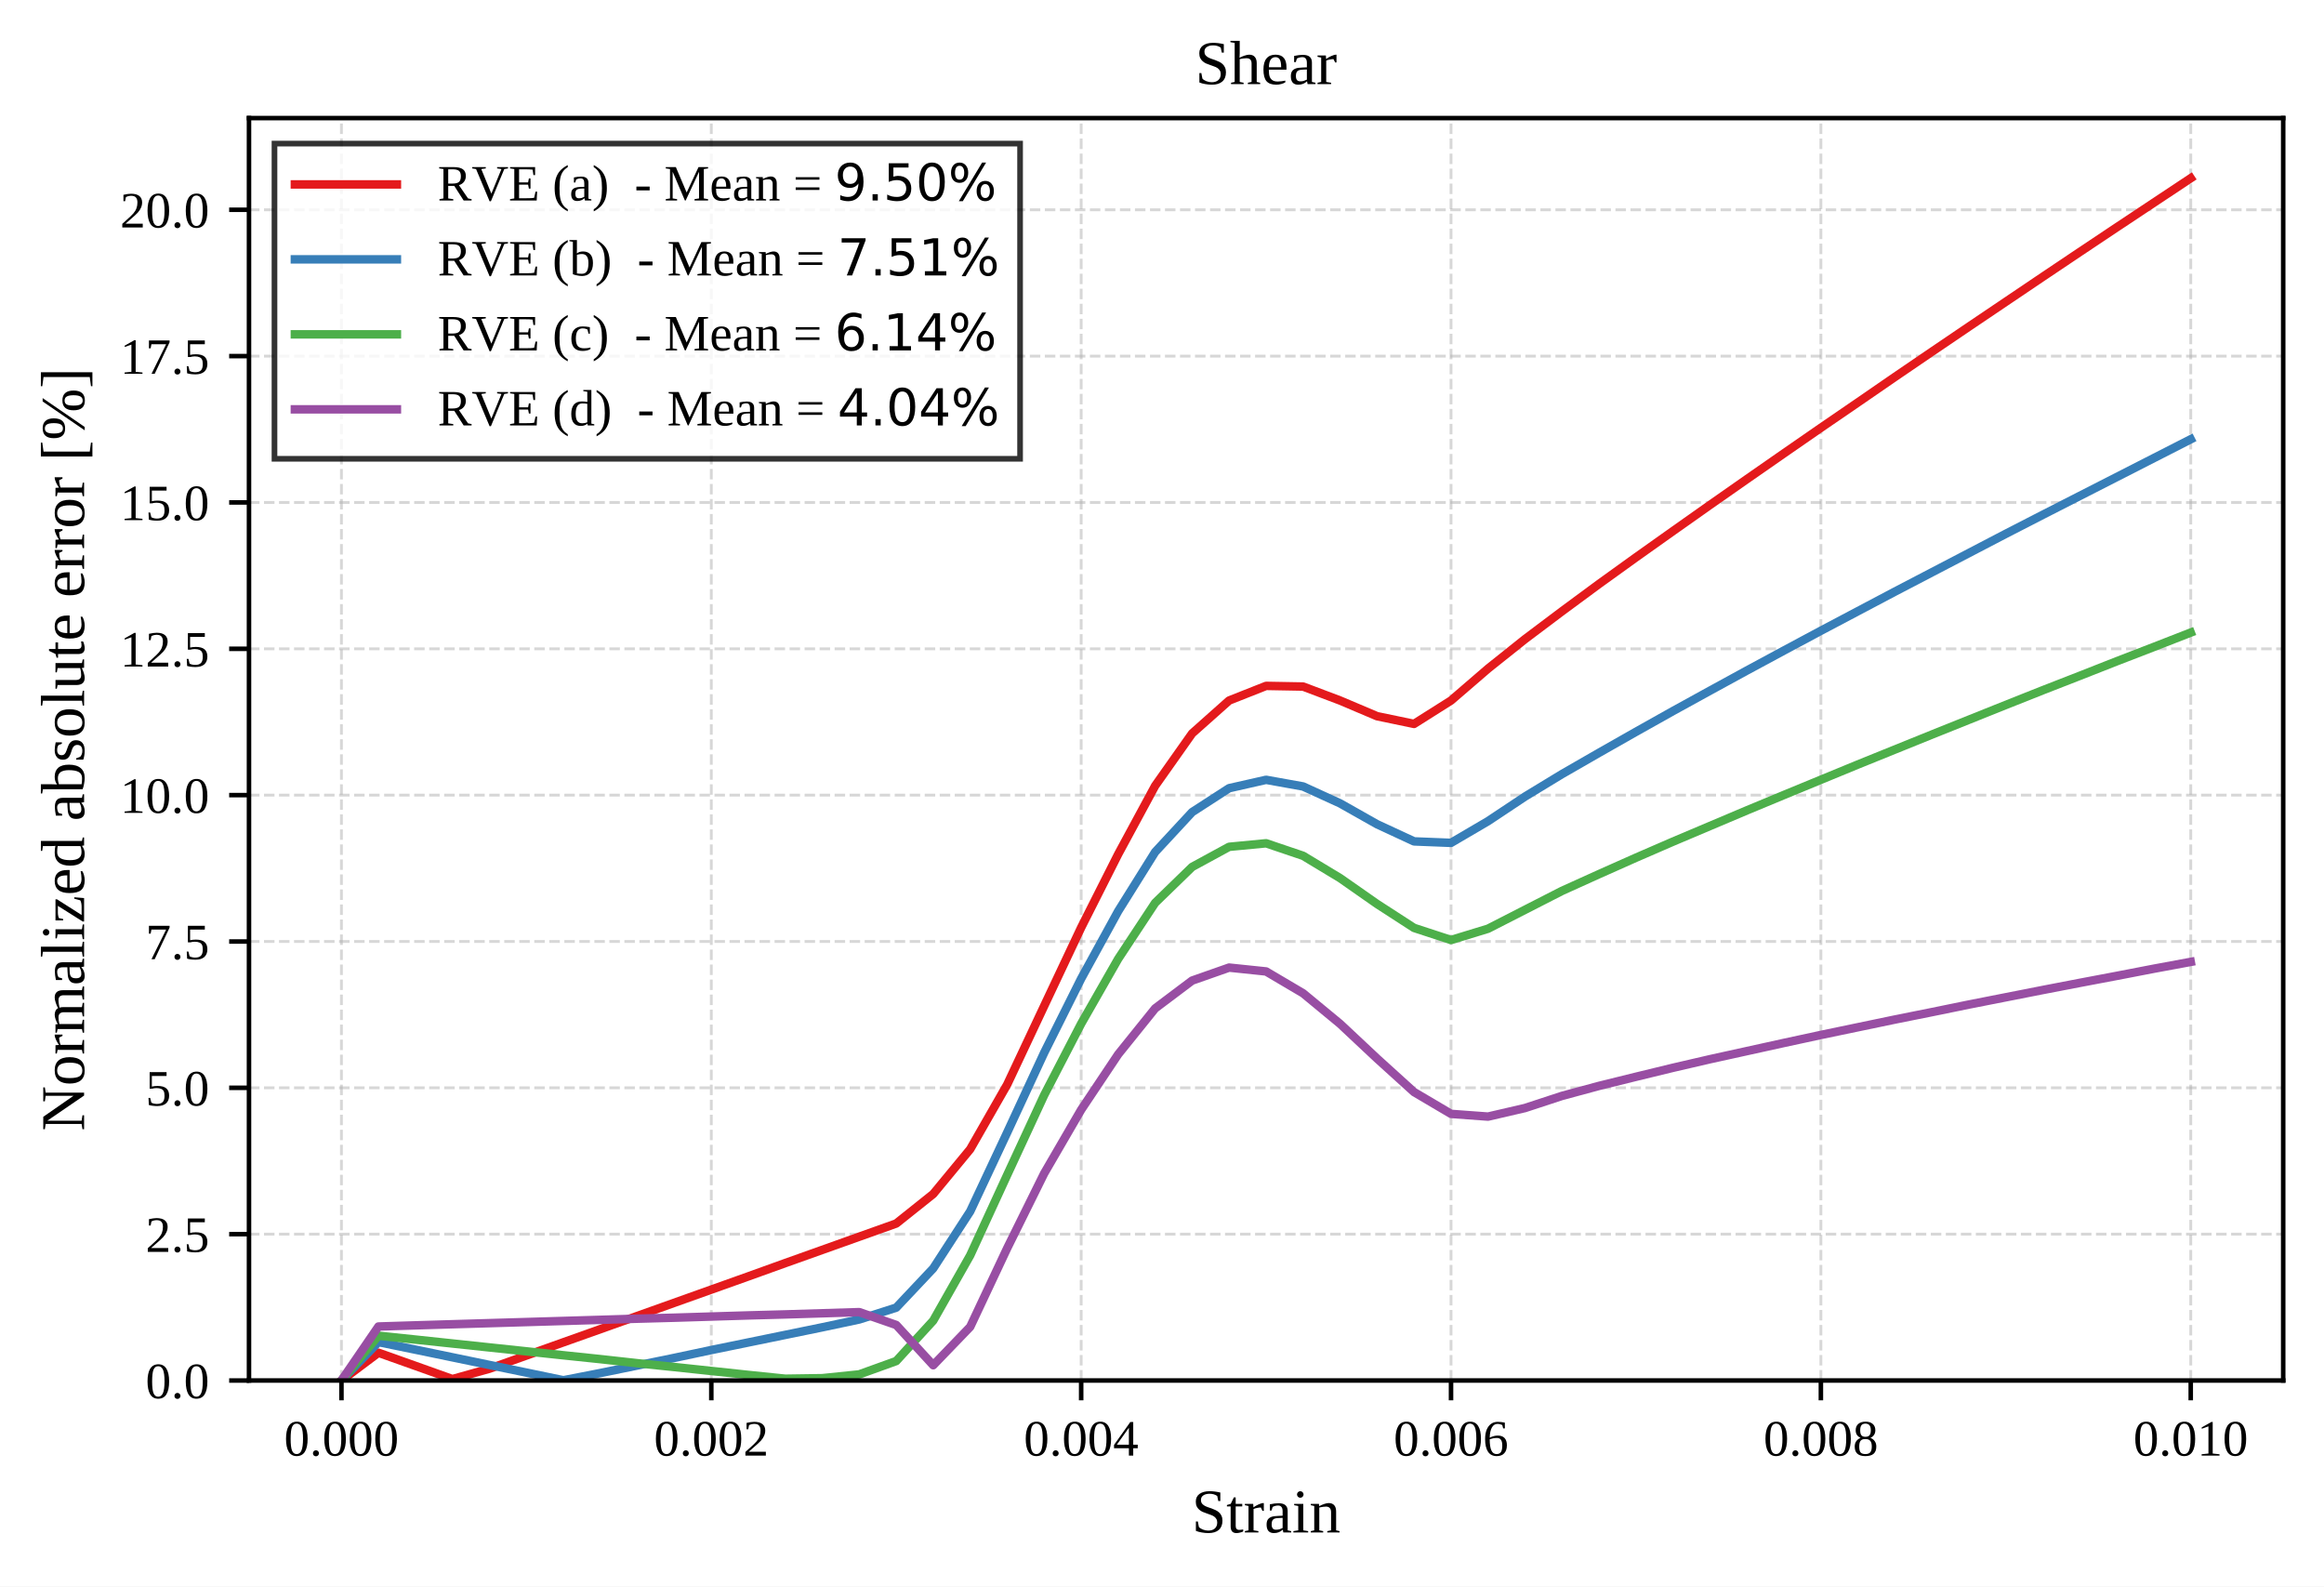
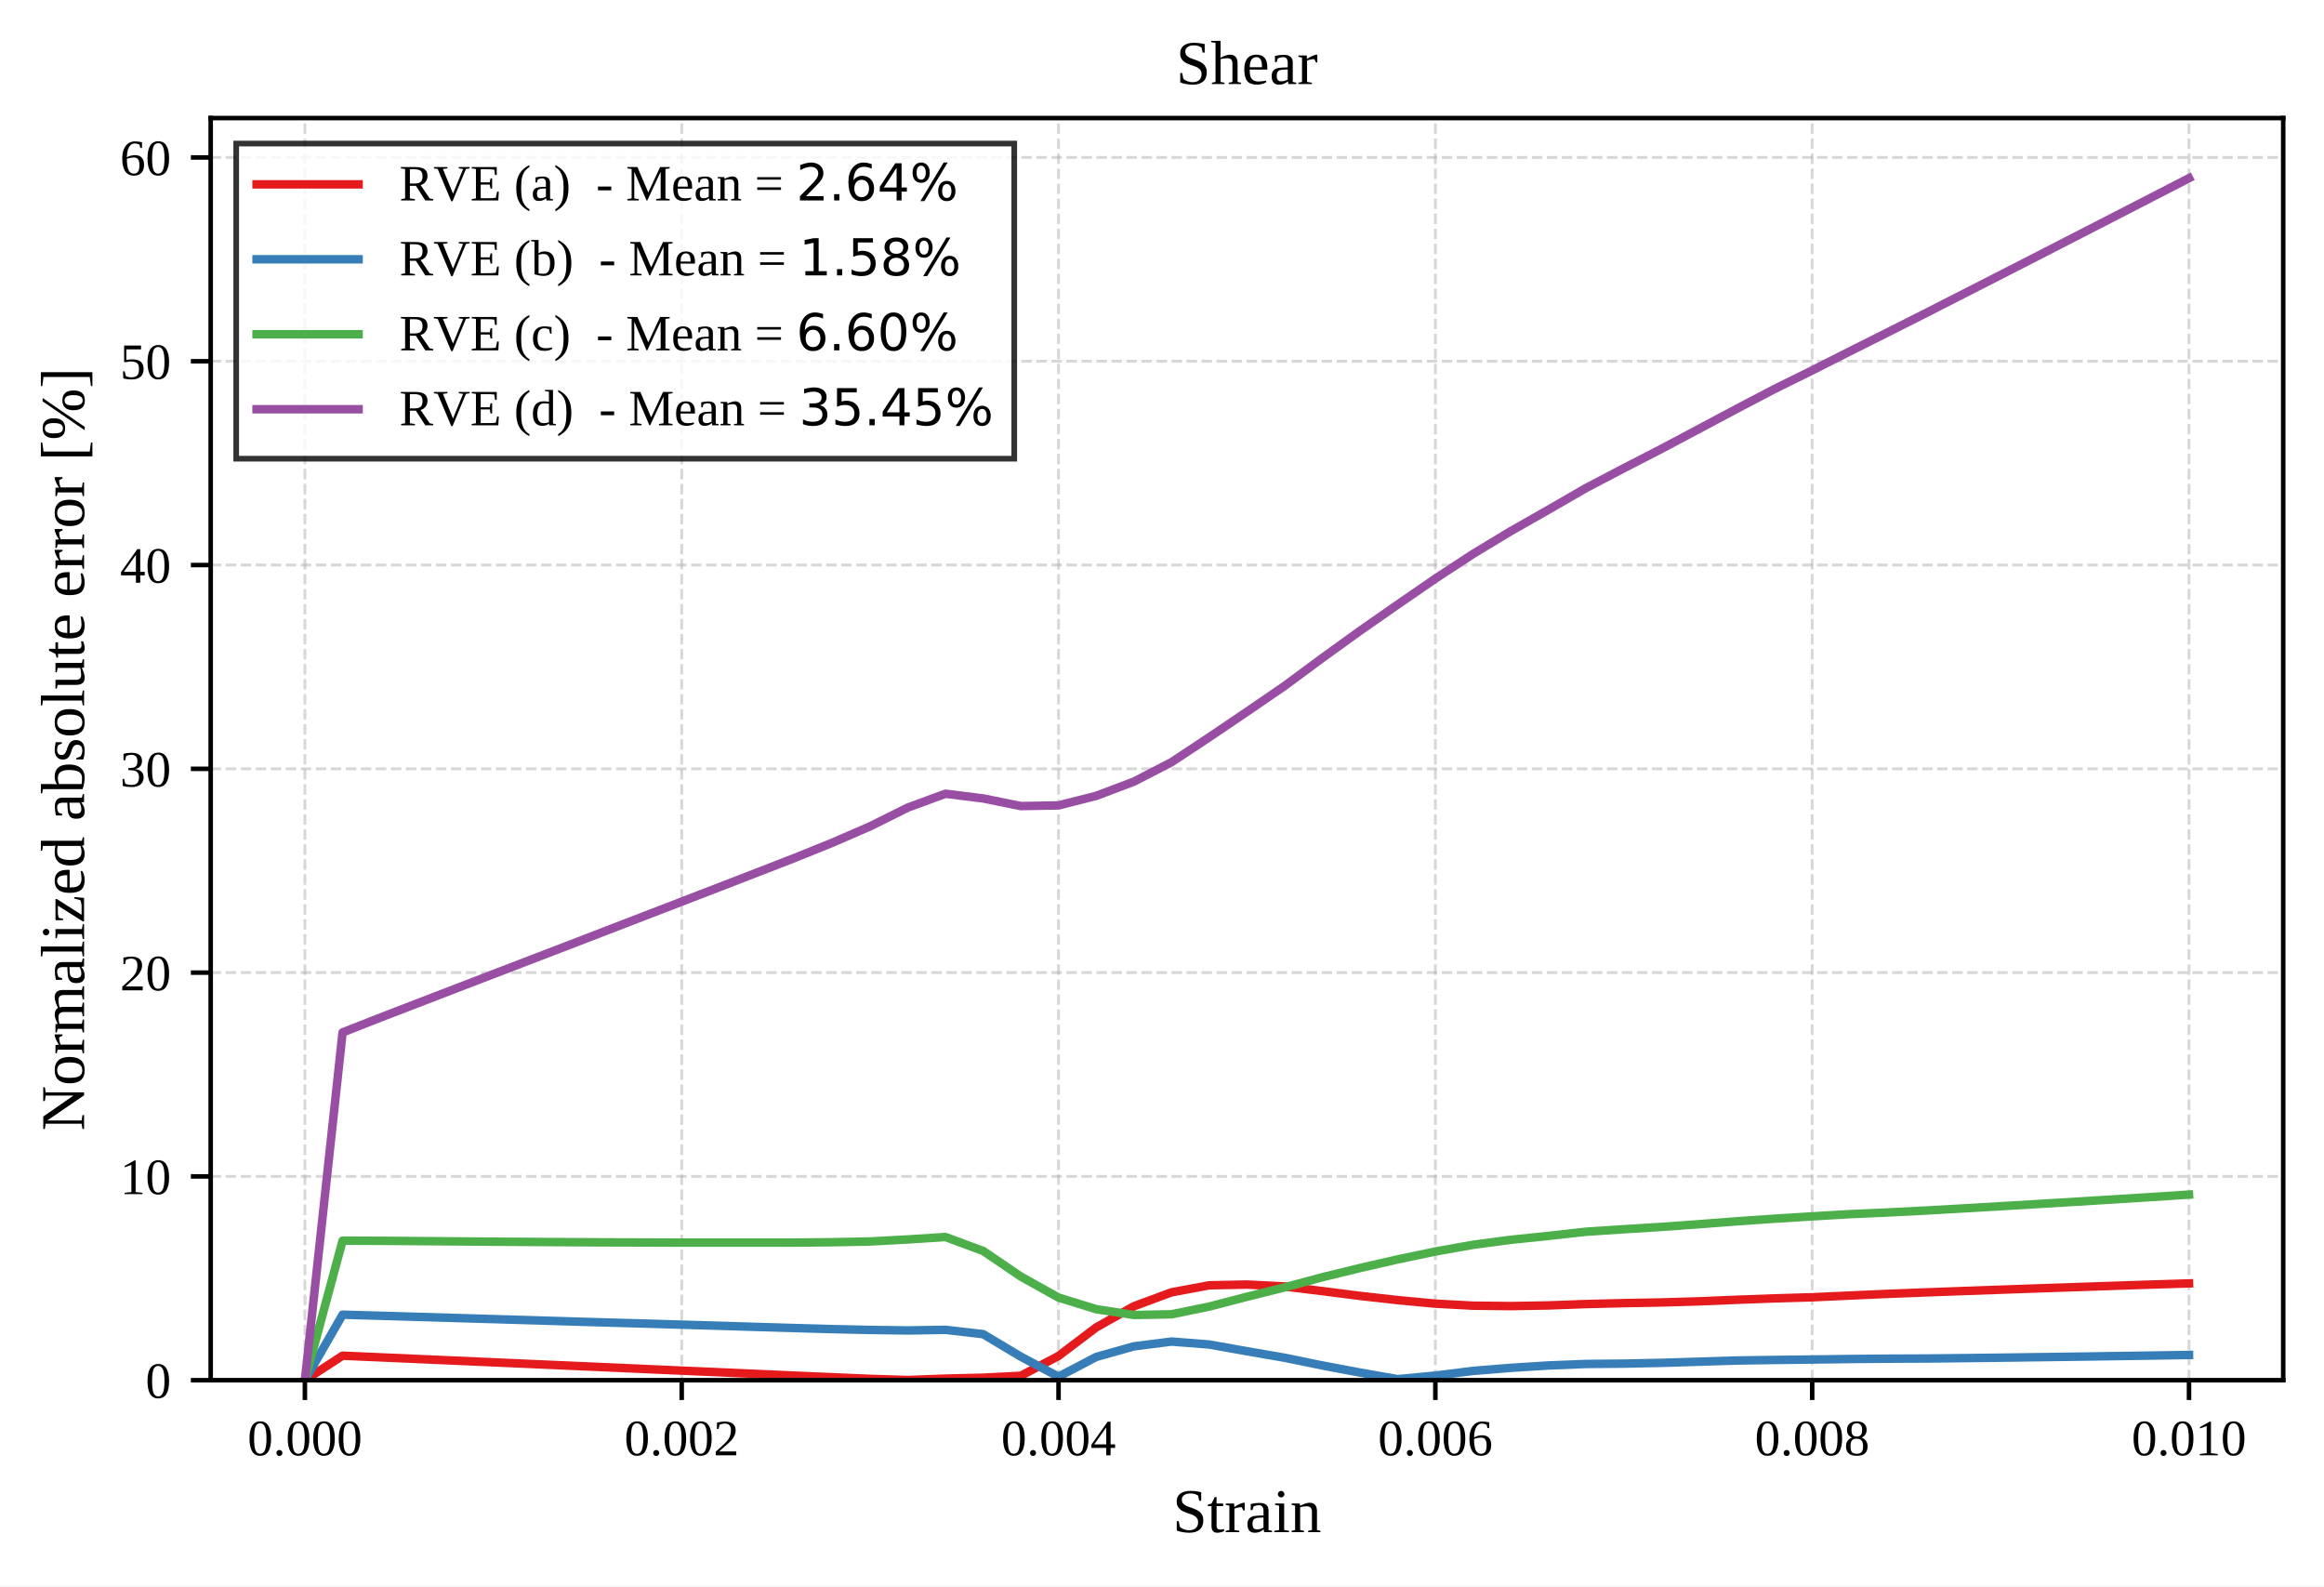
- <svg xmlns="http://www.w3.org/2000/svg" xmlns:xlink="http://www.w3.org/1999/xlink" width="410.131pt" height="279.964pt" viewBox="0 0 410.131 279.964" version="1.1">
+ <svg xmlns="http://www.w3.org/2000/svg" xmlns:xlink="http://www.w3.org/1999/xlink" width="410.221pt" height="279.964pt" viewBox="0 0 410.221 279.964" version="1.1">
  <defs>
    <style type="text/css">*{stroke-linejoin: round; stroke-linecap: butt}</style>
  </defs>
  <g id="figure_1">
    <g id="patch_1">
-       <path d="M 0 279.964  L 410.131 279.964  L 410.131 0  L 0 0  z " style="fill: #ffffff" />
+       <path d="M 0 279.964  L 410.221 279.964  L 410.221 0  L 0 0  z " style="fill: #ffffff" />
    </g>
    <g id="axes_1">
      <g id="patch_2">
-         <path d="M 43.941 243.598  L 402.931 243.598  L 402.931 20.838  L 43.941 20.838  z " style="fill: #ffffff" />
+         <path d="M 37.191 243.598  L 403.021 243.598  L 403.021 20.838  L 37.191 20.838  z " style="fill: #ffffff" />
      </g>
      <g id="matplotlib.axis_1">
        <g id="xtick_1">
          <g id="line2d_1">
-             <path d="M 60.259 243.598  L 60.259 20.838  " clip-path="url(#pe94ddb62c3)" style="fill: none; stroke-dasharray: 1.85,0.8; stroke-dashoffset: 0; stroke: #b0b0b0; stroke-opacity: 0.5; stroke-width: 0.5" />
+             <path d="M 53.82 243.598  L 53.82 20.838  " clip-path="url(#p9556bb51e1)" style="fill: none; stroke-dasharray: 1.85,0.8; stroke-dashoffset: 0; stroke: #b0b0b0; stroke-opacity: 0.5; stroke-width: 0.5" />
          </g>
          <g id="line2d_2">
            <defs>
-               <path id="mc4c9f864e7" d="M 0 0  L 0 3.5  " style="stroke: #000000; stroke-width: 0.8" />
+               <path id="m9384c19887" d="M 0 0  L 0 3.5  " style="stroke: #000000; stroke-width: 0.8" />
            </defs>
            <g>
-               <use xlink:href="#mc4c9f864e7" x="60.259" y="243.598" style="stroke: #000000; stroke-width: 0.8" />
+               <use xlink:href="#m9384c19887" x="53.82" y="243.598" style="stroke: #000000; stroke-width: 0.8" />
            </g>
          </g>
          <g id="text_1">
-             <text style="font-size: 9px; font-family: 'Times New Roman'; text-anchor: middle" x="60.259" y="256.848" transform="rotate(-0 60.25882 256.8475)">0.000</text>
+             <text style="font-size: 9px; font-family: 'Times New Roman'; text-anchor: middle" x="53.82" y="256.848" transform="rotate(-0 53.81973 256.8475)">0.000</text>
          </g>
        </g>
        <g id="xtick_2">
          <g id="line2d_3">
-             <path d="M 125.53 243.598  L 125.53 20.838  " clip-path="url(#pe94ddb62c3)" style="fill: none; stroke-dasharray: 1.85,0.8; stroke-dashoffset: 0; stroke: #b0b0b0; stroke-opacity: 0.5; stroke-width: 0.5" />
+             <path d="M 120.334 243.598  L 120.334 20.838  " clip-path="url(#p9556bb51e1)" style="fill: none; stroke-dasharray: 1.85,0.8; stroke-dashoffset: 0; stroke: #b0b0b0; stroke-opacity: 0.5; stroke-width: 0.5" />
          </g>
          <g id="line2d_4">
            <g>
-               <use xlink:href="#mc4c9f864e7" x="125.53" y="243.598" style="stroke: #000000; stroke-width: 0.8" />
+               <use xlink:href="#m9384c19887" x="120.334" y="243.598" style="stroke: #000000; stroke-width: 0.8" />
            </g>
          </g>
          <g id="text_2">
-             <text style="font-size: 9px; font-family: 'Times New Roman'; text-anchor: middle" x="125.53" y="256.848" transform="rotate(-0 125.5297 256.8475)">0.002</text>
+             <text style="font-size: 9px; font-family: 'Times New Roman'; text-anchor: middle" x="120.334" y="256.848" transform="rotate(-0 120.3343 256.8475)">0.002</text>
          </g>
        </g>
        <g id="xtick_3">
          <g id="line2d_5">
-             <path d="M 190.801 243.598  L 190.801 20.838  " clip-path="url(#pe94ddb62c3)" style="fill: none; stroke-dasharray: 1.85,0.8; stroke-dashoffset: 0; stroke: #b0b0b0; stroke-opacity: 0.5; stroke-width: 0.5" />
+             <path d="M 186.849 243.598  L 186.849 20.838  " clip-path="url(#p9556bb51e1)" style="fill: none; stroke-dasharray: 1.85,0.8; stroke-dashoffset: 0; stroke: #b0b0b0; stroke-opacity: 0.5; stroke-width: 0.5" />
          </g>
          <g id="line2d_6">
            <g>
-               <use xlink:href="#mc4c9f864e7" x="190.801" y="243.598" style="stroke: #000000; stroke-width: 0.8" />
+               <use xlink:href="#m9384c19887" x="186.849" y="243.598" style="stroke: #000000; stroke-width: 0.8" />
            </g>
          </g>
          <g id="text_3">
-             <text style="font-size: 9px; font-family: 'Times New Roman'; text-anchor: middle" x="190.801" y="256.848" transform="rotate(-0 190.8006 256.8475)">0.004</text>
+             <text style="font-size: 9px; font-family: 'Times New Roman'; text-anchor: middle" x="186.849" y="256.848" transform="rotate(-0 186.8488 256.8475)">0.004</text>
          </g>
        </g>
        <g id="xtick_4">
          <g id="line2d_7">
-             <path d="M 256.072 243.598  L 256.072 20.838  " clip-path="url(#pe94ddb62c3)" style="fill: none; stroke-dasharray: 1.85,0.8; stroke-dashoffset: 0; stroke: #b0b0b0; stroke-opacity: 0.5; stroke-width: 0.5" />
+             <path d="M 253.363 243.598  L 253.363 20.838  " clip-path="url(#p9556bb51e1)" style="fill: none; stroke-dasharray: 1.85,0.8; stroke-dashoffset: 0; stroke: #b0b0b0; stroke-opacity: 0.5; stroke-width: 0.5" />
          </g>
          <g id="line2d_8">
            <g>
-               <use xlink:href="#mc4c9f864e7" x="256.072" y="243.598" style="stroke: #000000; stroke-width: 0.8" />
+               <use xlink:href="#m9384c19887" x="253.363" y="243.598" style="stroke: #000000; stroke-width: 0.8" />
            </g>
          </g>
          <g id="text_4">
-             <text style="font-size: 9px; font-family: 'Times New Roman'; text-anchor: middle" x="256.072" y="256.848" transform="rotate(-0 256.0715 256.8475)">0.006</text>
+             <text style="font-size: 9px; font-family: 'Times New Roman'; text-anchor: middle" x="253.363" y="256.848" transform="rotate(-0 253.3634 256.8475)">0.006</text>
          </g>
        </g>
        <g id="xtick_5">
          <g id="line2d_9">
-             <path d="M 321.342 243.598  L 321.342 20.838  " clip-path="url(#pe94ddb62c3)" style="fill: none; stroke-dasharray: 1.85,0.8; stroke-dashoffset: 0; stroke: #b0b0b0; stroke-opacity: 0.5; stroke-width: 0.5" />
+             <path d="M 319.878 243.598  L 319.878 20.838  " clip-path="url(#p9556bb51e1)" style="fill: none; stroke-dasharray: 1.85,0.8; stroke-dashoffset: 0; stroke: #b0b0b0; stroke-opacity: 0.5; stroke-width: 0.5" />
          </g>
          <g id="line2d_10">
            <g>
-               <use xlink:href="#mc4c9f864e7" x="321.342" y="243.598" style="stroke: #000000; stroke-width: 0.8" />
+               <use xlink:href="#m9384c19887" x="319.878" y="243.598" style="stroke: #000000; stroke-width: 0.8" />
            </g>
          </g>
          <g id="text_5">
-             <text style="font-size: 9px; font-family: 'Times New Roman'; text-anchor: middle" x="321.342" y="256.848" transform="rotate(-0 321.3425 256.8475)">0.008</text>
+             <text style="font-size: 9px; font-family: 'Times New Roman'; text-anchor: middle" x="319.878" y="256.848" transform="rotate(-0 319.8779 256.8475)">0.008</text>
          </g>
        </g>
        <g id="xtick_6">
          <g id="line2d_11">
-             <path d="M 386.613 243.598  L 386.613 20.838  " clip-path="url(#pe94ddb62c3)" style="fill: none; stroke-dasharray: 1.85,0.8; stroke-dashoffset: 0; stroke: #b0b0b0; stroke-opacity: 0.5; stroke-width: 0.5" />
+             <path d="M 386.392 243.598  L 386.392 20.838  " clip-path="url(#p9556bb51e1)" style="fill: none; stroke-dasharray: 1.85,0.8; stroke-dashoffset: 0; stroke: #b0b0b0; stroke-opacity: 0.5; stroke-width: 0.5" />
          </g>
          <g id="line2d_12">
            <g>
-               <use xlink:href="#mc4c9f864e7" x="386.613" y="243.598" style="stroke: #000000; stroke-width: 0.8" />
+               <use xlink:href="#m9384c19887" x="386.392" y="243.598" style="stroke: #000000; stroke-width: 0.8" />
            </g>
          </g>
          <g id="text_6">
-             <text style="font-size: 9px; font-family: 'Times New Roman'; text-anchor: middle" x="386.613" y="256.848" transform="rotate(-0 386.6134 256.8475)">0.010</text>
+             <text style="font-size: 9px; font-family: 'Times New Roman'; text-anchor: middle" x="386.392" y="256.848" transform="rotate(-0 386.3925 256.8475)">0.010</text>
          </g>
        </g>
        <g id="text_7">
-           <text style="font-size: 11px; font-family: 'Times New Roman'; text-anchor: middle" x="223.436" y="270.411" transform="rotate(-0 223.4361 270.4108)">Strain</text>
+           <text style="font-size: 11px; font-family: 'Times New Roman'; text-anchor: middle" x="220.106" y="270.411" transform="rotate(-0 220.1061 270.4108)">Strain</text>
        </g>
      </g>
      <g id="matplotlib.axis_2">
        <g id="ytick_1">
          <g id="line2d_13">
-             <path d="M 43.941 243.598  L 402.931 243.598  " clip-path="url(#pe94ddb62c3)" style="fill: none; stroke-dasharray: 1.85,0.8; stroke-dashoffset: 0; stroke: #b0b0b0; stroke-opacity: 0.5; stroke-width: 0.5" />
+             <path d="M 37.191 243.598  L 403.021 243.598  " clip-path="url(#p9556bb51e1)" style="fill: none; stroke-dasharray: 1.85,0.8; stroke-dashoffset: 0; stroke: #b0b0b0; stroke-opacity: 0.5; stroke-width: 0.5" />
          </g>
          <g id="line2d_14">
            <defs>
-               <path id="me6cfb489f2" d="M 0 0  L -3.5 0  " style="stroke: #000000; stroke-width: 0.8" />
+               <path id="m7c6e0fa248" d="M 0 0  L -3.5 0  " style="stroke: #000000; stroke-width: 0.8" />
            </defs>
            <g>
-               <use xlink:href="#me6cfb489f2" x="43.941" y="243.598" style="stroke: #000000; stroke-width: 0.8" />
+               <use xlink:href="#m7c6e0fa248" x="37.191" y="243.598" style="stroke: #000000; stroke-width: 0.8" />
            </g>
          </g>
          <g id="text_8">
-             <text style="font-size: 9px; font-family: 'Times New Roman'; text-anchor: end" x="36.941" y="246.723" transform="rotate(-0 36.94109 246.7228)">0.0</text>
+             <text style="font-size: 9px; font-family: 'Times New Roman'; text-anchor: end" x="30.191" y="246.723" transform="rotate(-0 30.19109 246.7228)">0</text>
          </g>
        </g>
        <g id="ytick_2">
          <g id="line2d_15">
-             <path d="M 43.941 217.776  L 402.931 217.776  " clip-path="url(#pe94ddb62c3)" style="fill: none; stroke-dasharray: 1.85,0.8; stroke-dashoffset: 0; stroke: #b0b0b0; stroke-opacity: 0.5; stroke-width: 0.5" />
+             <path d="M 37.191 207.63  L 403.021 207.63  " clip-path="url(#p9556bb51e1)" style="fill: none; stroke-dasharray: 1.85,0.8; stroke-dashoffset: 0; stroke: #b0b0b0; stroke-opacity: 0.5; stroke-width: 0.5" />
          </g>
          <g id="line2d_16">
            <g>
-               <use xlink:href="#me6cfb489f2" x="43.941" y="217.776" style="stroke: #000000; stroke-width: 0.8" />
+               <use xlink:href="#m7c6e0fa248" x="37.191" y="207.63" style="stroke: #000000; stroke-width: 0.8" />
            </g>
          </g>
          <g id="text_9">
-             <text style="font-size: 9px; font-family: 'Times New Roman'; text-anchor: end" x="36.941" y="220.9" transform="rotate(-0 36.94109 220.9004)">2.5</text>
+             <text style="font-size: 9px; font-family: 'Times New Roman'; text-anchor: end" x="30.191" y="210.754" transform="rotate(-0 30.19109 210.7544)">10</text>
          </g>
        </g>
        <g id="ytick_3">
          <g id="line2d_17">
-             <path d="M 43.941 191.953  L 402.931 191.953  " clip-path="url(#pe94ddb62c3)" style="fill: none; stroke-dasharray: 1.85,0.8; stroke-dashoffset: 0; stroke: #b0b0b0; stroke-opacity: 0.5; stroke-width: 0.5" />
+             <path d="M 37.191 171.661  L 403.021 171.661  " clip-path="url(#p9556bb51e1)" style="fill: none; stroke-dasharray: 1.85,0.8; stroke-dashoffset: 0; stroke: #b0b0b0; stroke-opacity: 0.5; stroke-width: 0.5" />
          </g>
          <g id="line2d_18">
            <g>
-               <use xlink:href="#me6cfb489f2" x="43.941" y="191.953" style="stroke: #000000; stroke-width: 0.8" />
+               <use xlink:href="#m7c6e0fa248" x="37.191" y="171.661" style="stroke: #000000; stroke-width: 0.8" />
            </g>
          </g>
          <g id="text_10">
-             <text style="font-size: 9px; font-family: 'Times New Roman'; text-anchor: end" x="36.941" y="195.078" transform="rotate(-0 36.94109 195.0779)">5.0</text>
+             <text style="font-size: 9px; font-family: 'Times New Roman'; text-anchor: end" x="30.191" y="174.786" transform="rotate(-0 30.19109 174.786)">20</text>
          </g>
        </g>
        <g id="ytick_4">
          <g id="line2d_19">
-             <path d="M 43.941 166.131  L 402.931 166.131  " clip-path="url(#pe94ddb62c3)" style="fill: none; stroke-dasharray: 1.85,0.8; stroke-dashoffset: 0; stroke: #b0b0b0; stroke-opacity: 0.5; stroke-width: 0.5" />
+             <path d="M 37.191 135.693  L 403.021 135.693  " clip-path="url(#p9556bb51e1)" style="fill: none; stroke-dasharray: 1.85,0.8; stroke-dashoffset: 0; stroke: #b0b0b0; stroke-opacity: 0.5; stroke-width: 0.5" />
          </g>
          <g id="line2d_20">
            <g>
-               <use xlink:href="#me6cfb489f2" x="43.941" y="166.131" style="stroke: #000000; stroke-width: 0.8" />
+               <use xlink:href="#m7c6e0fa248" x="37.191" y="135.693" style="stroke: #000000; stroke-width: 0.8" />
            </g>
          </g>
          <g id="text_11">
-             <text style="font-size: 9px; font-family: 'Times New Roman'; text-anchor: end" x="36.941" y="169.256" transform="rotate(-0 36.94109 169.2555)">7.5</text>
+             <text style="font-size: 9px; font-family: 'Times New Roman'; text-anchor: end" x="30.191" y="138.818" transform="rotate(-0 30.19109 138.8176)">30</text>
          </g>
        </g>
        <g id="ytick_5">
          <g id="line2d_21">
-             <path d="M 43.941 140.308  L 402.931 140.308  " clip-path="url(#pe94ddb62c3)" style="fill: none; stroke-dasharray: 1.85,0.8; stroke-dashoffset: 0; stroke: #b0b0b0; stroke-opacity: 0.5; stroke-width: 0.5" />
+             <path d="M 37.191 99.724  L 403.021 99.724  " clip-path="url(#p9556bb51e1)" style="fill: none; stroke-dasharray: 1.85,0.8; stroke-dashoffset: 0; stroke: #b0b0b0; stroke-opacity: 0.5; stroke-width: 0.5" />
          </g>
          <g id="line2d_22">
            <g>
-               <use xlink:href="#me6cfb489f2" x="43.941" y="140.308" style="stroke: #000000; stroke-width: 0.8" />
+               <use xlink:href="#m7c6e0fa248" x="37.191" y="99.724" style="stroke: #000000; stroke-width: 0.8" />
            </g>
          </g>
          <g id="text_12">
-             <text style="font-size: 9px; font-family: 'Times New Roman'; text-anchor: end" x="36.941" y="143.433" transform="rotate(-0 36.94109 143.4331)">10.0</text>
+             <text style="font-size: 9px; font-family: 'Times New Roman'; text-anchor: end" x="30.191" y="102.849" transform="rotate(-0 30.19109 102.8492)">40</text>
          </g>
        </g>
        <g id="ytick_6">
          <g id="line2d_23">
-             <path d="M 43.941 114.486  L 402.931 114.486  " clip-path="url(#pe94ddb62c3)" style="fill: none; stroke-dasharray: 1.85,0.8; stroke-dashoffset: 0; stroke: #b0b0b0; stroke-opacity: 0.5; stroke-width: 0.5" />
+             <path d="M 37.191 63.756  L 403.021 63.756  " clip-path="url(#p9556bb51e1)" style="fill: none; stroke-dasharray: 1.85,0.8; stroke-dashoffset: 0; stroke: #b0b0b0; stroke-opacity: 0.5; stroke-width: 0.5" />
          </g>
          <g id="line2d_24">
            <g>
-               <use xlink:href="#me6cfb489f2" x="43.941" y="114.486" style="stroke: #000000; stroke-width: 0.8" />
+               <use xlink:href="#m7c6e0fa248" x="37.191" y="63.756" style="stroke: #000000; stroke-width: 0.8" />
            </g>
          </g>
          <g id="text_13">
-             <text style="font-size: 9px; font-family: 'Times New Roman'; text-anchor: end" x="36.941" y="117.611" transform="rotate(-0 36.94109 117.6106)">12.5</text>
+             <text style="font-size: 9px; font-family: 'Times New Roman'; text-anchor: end" x="30.191" y="66.881" transform="rotate(-0 30.19109 66.88074)">50</text>
          </g>
        </g>
        <g id="ytick_7">
          <g id="line2d_25">
-             <path d="M 43.941 88.664  L 402.931 88.664  " clip-path="url(#pe94ddb62c3)" style="fill: none; stroke-dasharray: 1.85,0.8; stroke-dashoffset: 0; stroke: #b0b0b0; stroke-opacity: 0.5; stroke-width: 0.5" />
+             <path d="M 37.191 27.788  L 403.021 27.788  " clip-path="url(#p9556bb51e1)" style="fill: none; stroke-dasharray: 1.85,0.8; stroke-dashoffset: 0; stroke: #b0b0b0; stroke-opacity: 0.5; stroke-width: 0.5" />
          </g>
          <g id="line2d_26">
            <g>
-               <use xlink:href="#me6cfb489f2" x="43.941" y="88.664" style="stroke: #000000; stroke-width: 0.8" />
+               <use xlink:href="#m7c6e0fa248" x="37.191" y="27.788" style="stroke: #000000; stroke-width: 0.8" />
            </g>
          </g>
          <g id="text_14">
-             <text style="font-size: 9px; font-family: 'Times New Roman'; text-anchor: end" x="36.941" y="91.788" transform="rotate(-0 36.94109 91.78819)">15.0</text>
-           </g>
-         </g>
-         <g id="ytick_8">
-           <g id="line2d_27">
-             <path d="M 43.941 62.841  L 402.931 62.841  " clip-path="url(#pe94ddb62c3)" style="fill: none; stroke-dasharray: 1.85,0.8; stroke-dashoffset: 0; stroke: #b0b0b0; stroke-opacity: 0.5; stroke-width: 0.5" />
-           </g>
-           <g id="line2d_28">
-             <g>
-               <use xlink:href="#me6cfb489f2" x="43.941" y="62.841" style="stroke: #000000; stroke-width: 0.8" />
-             </g>
-           </g>
-           <g id="text_15">
-             <text style="font-size: 9px; font-family: 'Times New Roman'; text-anchor: end" x="36.941" y="65.966" transform="rotate(-0 36.94109 65.96576)">17.5</text>
-           </g>
-         </g>
-         <g id="ytick_9">
-           <g id="line2d_29">
-             <path d="M 43.941 37.019  L 402.931 37.019  " clip-path="url(#pe94ddb62c3)" style="fill: none; stroke-dasharray: 1.85,0.8; stroke-dashoffset: 0; stroke: #b0b0b0; stroke-opacity: 0.5; stroke-width: 0.5" />
-           </g>
-           <g id="line2d_30">
-             <g>
-               <use xlink:href="#me6cfb489f2" x="43.941" y="37.019" style="stroke: #000000; stroke-width: 0.8" />
-             </g>
-           </g>
-           <g id="text_16">
-             <text style="font-size: 9px; font-family: 'Times New Roman'; text-anchor: end" x="36.941" y="40.143" transform="rotate(-0 36.94109 40.14332)">20.0</text>
-           </g>
-         </g>
-         <g id="text_17">
+             <text style="font-size: 9px; font-family: 'Times New Roman'; text-anchor: end" x="30.191" y="30.912" transform="rotate(-0 30.19109 30.91232)">60</text>
+           </g>
+         </g>
+         <g id="text_15">
          <text style="font-size: 11px; font-family: 'Times New Roman'; text-anchor: middle" x="14.838" y="132.218" transform="rotate(-90 14.83812 132.2181)">Normalized absolute error [%]</text>
        </g>
      </g>
-       <g id="line2d_31">
-         <path d="M 60.259 243.598  L 66.786 238.701  L 73.313 241.021  L 79.84 243.349  L 86.367 241.519  L 92.894 239.189  L 99.421 236.861  L 105.948 234.54  L 112.476 232.213  L 119.003 229.885  L 125.53 227.557  L 132.057 225.229  L 138.584 222.878  L 145.111 220.551  L 151.638 218.223  L 158.165 215.895  L 164.692 210.686  L 171.219 202.781  L 177.746 191.372  L 184.274 177.498  L 190.801 163.669  L 197.328 150.74  L 203.855 138.663  L 210.382 129.421  L 216.909 123.613  L 223.436 121.031  L 229.963 121.147  L 236.49 123.613  L 243.017 126.378  L 249.544 127.738  L 256.072 123.613  L 262.599 117.989  L 269.126 112.78  L 275.653 107.871  L 282.18 103.054  L 288.707 98.353  L 295.234 93.72  L 301.761 89.111  L 308.288 84.547  L 314.815 80.007  L 321.342 75.49  L 327.87 71.018  L 334.397 66.524  L 340.924 62.076  L 347.451 57.651  L 353.978 53.249  L 360.505 48.847  L 367.032 44.468  L 373.559 40.112  L 380.086 35.779  L 386.613 31.446  " clip-path="url(#pe94ddb62c3)" style="fill: none; stroke: #e41a1c; stroke-width: 1.5; stroke-linecap: square" />
-       </g>
-       <g id="line2d_32">
-         <path d="M 60.259 243.598  L 66.786 236.819  L 73.313 238.157  L 79.84 239.506  L 86.367 240.857  L 92.894 242.204  L 99.421 243.556  L 105.948 242.284  L 112.476 240.947  L 119.003 239.609  L 125.53 238.225  L 132.057 236.887  L 138.584 235.55  L 145.111 234.212  L 151.638 232.828  L 158.165 230.739  L 164.692 223.817  L 171.219 213.75  L 177.746 199.835  L 184.274 185.756  L 190.801 172.686  L 197.328 160.789  L 203.855 150.347  L 210.382 143.307  L 216.909 139.083  L 223.436 137.605  L 229.963 138.778  L 236.49 141.759  L 243.017 145.443  L 249.544 148.47  L 256.072 148.728  L 262.599 144.903  L 269.126 140.562  L 275.653 136.596  L 282.18 132.842  L 288.707 129.134  L 295.234 125.474  L 301.761 121.883  L 308.288 118.317  L 314.815 114.797  L 321.342 111.301  L 327.87 107.851  L 334.397 104.402  L 340.924 100.999  L 347.451 97.597  L 353.978 94.194  L 360.505 90.839  L 367.032 87.507  L 373.559 84.175  L 380.086 80.843  L 386.613 77.51  " clip-path="url(#pe94ddb62c3)" style="fill: none; stroke: #377eb8; stroke-width: 1.5; stroke-linecap: square" />
-       </g>
-       <g id="line2d_33">
-         <path d="M 60.259 243.598  L 66.786 235.696  L 73.313 236.378  L 79.84 237.069  L 86.367 237.763  L 92.894 238.454  L 99.421 239.148  L 105.948 239.829  L 112.476 240.55  L 119.003 241.222  L 125.53 241.918  L 132.057 242.614  L 138.584 243.286  L 145.111 243.19  L 151.638 242.518  L 158.165 240.165  L 164.692 233.036  L 171.219 221.514  L 177.746 207.327  L 184.274 193.236  L 190.801 180.634  L 197.328 169.208  L 203.855 159.318  L 210.382 152.98  L 216.909 149.428  L 223.436 148.804  L 229.963 151.012  L 236.49 154.949  L 243.017 159.51  L 249.544 163.735  L 256.072 165.871  L 262.599 163.879  L 269.126 160.542  L 275.653 157.205  L 282.18 154.253  L 288.707 151.348  L 295.234 148.516  L 301.761 145.755  L 308.288 142.995  L 314.815 140.282  L 321.342 137.593  L 327.87 134.905  L 334.397 132.264  L 340.924 129.624  L 347.451 127.007  L 353.978 124.391  L 360.505 121.798  L 367.032 119.254  L 373.559 116.685  L 380.086 114.165  L 386.613 111.62  " clip-path="url(#pe94ddb62c3)" style="fill: none; stroke: #4daf4a; stroke-width: 1.5; stroke-linecap: square" />
-       </g>
-       <g id="line2d_34">
-         <path d="M 60.259 243.598  L 66.786 234.073  L 73.313 233.869  L 79.84 233.673  L 86.367 233.479  L 92.894 233.285  L 99.421 233.091  L 105.948 232.895  L 112.476 232.693  L 119.003 232.517  L 125.53 232.315  L 132.057 232.114  L 138.584 231.938  L 145.111 231.736  L 151.638 231.535  L 158.165 233.801  L 164.692 240.903  L 171.219 234.129  L 177.746 220.252  L 184.274 207.055  L 190.801 195.823  L 197.328 186.051  L 203.855 177.942  L 210.382 173.031  L 216.909 170.739  L 223.436 171.419  L 229.963 175.272  L 236.49 180.662  L 243.017 186.782  L 249.544 192.7  L 256.072 196.553  L 262.599 197.032  L 269.126 195.521  L 275.653 193.38  L 282.18 191.617  L 288.707 190.005  L 295.234 188.419  L 301.761 186.908  L 308.288 185.472  L 314.815 184.036  L 321.342 182.626  L 327.87 181.266  L 334.397 179.906  L 340.924 178.597  L 347.451 177.262  L 353.978 175.977  L 360.505 174.693  L 367.032 173.434  L 373.559 172.2  L 380.086 170.94  L 386.613 169.732  " clip-path="url(#pe94ddb62c3)" style="fill: none; stroke: #984ea3; stroke-width: 1.5; stroke-linecap: square" />
+       <g id="line2d_27">
+         <path d="M 53.82 243.598  L 60.471 239.275  L 67.123 239.565  L 73.774 239.858  L 80.426 240.151  L 87.077 240.443  L 93.728 240.736  L 100.38 241.029  L 107.031 241.319  L 113.683 241.616  L 120.334 241.912  L 126.986 242.198  L 133.637 242.495  L 140.289 242.791  L 146.94 243.077  L 153.592 243.363  L 160.243 243.567  L 166.894 243.322  L 173.546 243.159  L 180.197 242.822  L 186.849 239.317  L 193.5 234.279  L 200.152 230.549  L 206.803 228.086  L 213.455 226.85  L 220.106 226.717  L 226.758 227.054  L 233.409 227.872  L 240.06 228.72  L 246.712 229.466  L 253.363 230.089  L 260.015 230.447  L 266.666 230.518  L 273.318 230.406  L 279.969 230.161  L 286.621 229.997  L 293.272 229.875  L 299.924 229.68  L 306.575 229.405  L 313.226 229.159  L 319.878 228.965  L 326.529 228.659  L 333.181 228.362  L 339.832 228.107  L 346.484 227.861  L 353.135 227.626  L 359.787 227.391  L 366.438 227.167  L 373.09 226.942  L 379.741 226.717  L 386.392 226.513  " clip-path="url(#p9556bb51e1)" style="fill: none; stroke: #e41a1c; stroke-width: 1.5; stroke-linecap: square" />
+       </g>
+       <g id="line2d_28">
+         <path d="M 53.82 243.598  L 60.471 232.036  L 67.123 232.224  L 73.774 232.422  L 80.426 232.619  L 87.077 232.816  L 93.728 233.013  L 100.38 233.218  L 107.031 233.414  L 113.683 233.601  L 120.334 233.797  L 126.986 233.993  L 133.637 234.199  L 140.289 234.396  L 146.94 234.582  L 153.592 234.729  L 160.243 234.817  L 166.894 234.71  L 173.546 235.475  L 180.197 239.448  L 186.849 242.98  L 193.5 239.497  L 200.152 237.623  L 206.803 236.78  L 213.455 237.3  L 220.106 238.487  L 226.758 239.635  L 233.409 240.998  L 240.06 242.254  L 246.712 243.412  L 253.363 242.784  L 260.015 241.96  L 266.666 241.42  L 273.318 240.998  L 279.969 240.733  L 286.621 240.675  L 293.272 240.537  L 299.924 240.331  L 306.575 240.125  L 313.226 240.027  L 319.878 239.949  L 326.529 239.86  L 333.181 239.801  L 339.832 239.772  L 346.484 239.703  L 353.135 239.625  L 359.787 239.536  L 366.438 239.448  L 373.09 239.35  L 379.741 239.252  L 386.392 239.144  " clip-path="url(#p9556bb51e1)" style="fill: none; stroke: #377eb8; stroke-width: 1.5; stroke-linecap: square" />
+       </g>
+       <g id="line2d_29">
+         <path d="M 53.82 243.598  L 60.471 218.972  L 67.123 218.998  L 73.774 219.048  L 80.426 219.098  L 87.077 219.152  L 93.728 219.194  L 100.38 219.238  L 107.031 219.274  L 113.683 219.292  L 120.334 219.319  L 126.986 219.319  L 133.637 219.319  L 140.289 219.31  L 146.94 219.247  L 153.592 219.114  L 160.243 218.757  L 166.894 218.329  L 173.546 220.789  L 180.197 225.308  L 186.849 229.016  L 193.5 231.066  L 200.152 232.091  L 206.803 231.966  L 213.455 230.603  L 220.106 228.873  L 226.758 227.216  L 233.409 225.424  L 240.06 223.802  L 246.712 222.278  L 253.363 220.887  L 260.015 219.702  L 266.666 218.819  L 273.318 218.133  L 279.969 217.393  L 286.621 216.957  L 293.272 216.546  L 299.924 216.065  L 306.575 215.557  L 313.226 215.094  L 319.878 214.684  L 326.529 214.291  L 333.181 213.997  L 339.832 213.659  L 346.484 213.284  L 353.135 212.892  L 359.787 212.5  L 366.438 212.099  L 373.09 211.689  L 379.741 211.27  L 386.392 210.842  " clip-path="url(#p9556bb51e1)" style="fill: none; stroke: #4daf4a; stroke-width: 1.5; stroke-linecap: square" />
+       </g>
+       <g id="line2d_30">
+         <path d="M 53.82 243.598  L 60.471 182.221  L 67.123 179.603  L 73.774 177.047  L 80.426 174.483  L 87.077 171.929  L 93.728 169.375  L 100.38 166.823  L 107.031 164.26  L 113.683 161.697  L 120.334 159.133  L 126.986 156.57  L 133.637 153.996  L 140.289 151.413  L 146.94 148.731  L 153.592 145.841  L 160.243 142.535  L 166.894 140.09  L 173.546 140.922  L 180.197 142.268  L 186.849 142.149  L 193.5 140.466  L 200.152 137.952  L 206.803 134.518  L 213.455 130.114  L 220.106 125.62  L 226.758 121.057  L 233.409 116.138  L 240.06 111.338  L 246.712 106.706  L 253.363 102.124  L 260.015 97.769  L 266.666 93.75  L 273.318 89.97  L 279.969 86.129  L 286.621 82.645  L 293.272 79.221  L 299.924 75.687  L 306.575 72.144  L 313.226 68.66  L 319.878 65.374  L 326.529 62.009  L 333.181 58.674  L 339.832 55.318  L 346.484 51.924  L 353.135 48.529  L 359.787 45.124  L 366.438 41.709  L 373.09 38.295  L 379.741 34.87  L 386.392 31.446  " clip-path="url(#p9556bb51e1)" style="fill: none; stroke: #984ea3; stroke-width: 1.5; stroke-linecap: square" />
      </g>
      <g id="patch_3">
-         <path d="M 43.941 243.598  L 43.941 20.838  " style="fill: none; stroke: #000000; stroke-width: 0.8; stroke-linejoin: miter; stroke-linecap: square" />
+         <path d="M 37.191 243.598  L 37.191 20.838  " style="fill: none; stroke: #000000; stroke-width: 0.8; stroke-linejoin: miter; stroke-linecap: square" />
      </g>
      <g id="patch_4">
-         <path d="M 402.931 243.598  L 402.931 20.838  " style="fill: none; stroke: #000000; stroke-width: 0.8; stroke-linejoin: miter; stroke-linecap: square" />
+         <path d="M 403.021 243.598  L 403.021 20.838  " style="fill: none; stroke: #000000; stroke-width: 0.8; stroke-linejoin: miter; stroke-linecap: square" />
      </g>
      <g id="patch_5">
-         <path d="M 43.941 243.598  L 402.931 243.598  " style="fill: none; stroke: #000000; stroke-width: 0.8; stroke-linejoin: miter; stroke-linecap: square" />
+         <path d="M 37.191 243.598  L 403.021 243.598  " style="fill: none; stroke: #000000; stroke-width: 0.8; stroke-linejoin: miter; stroke-linecap: square" />
      </g>
      <g id="patch_6">
-         <path d="M 43.941 20.838  L 402.931 20.838  " style="fill: none; stroke: #000000; stroke-width: 0.8; stroke-linejoin: miter; stroke-linecap: square" />
-       </g>
-       <g id="text_18">
-         <text style="font-size: 11px; font-family: 'Times New Roman'; text-anchor: middle" x="223.436" y="14.838" transform="rotate(-0 223.4361 14.83812)">Shear</text>
+         <path d="M 37.191 20.838  L 403.021 20.838  " style="fill: none; stroke: #000000; stroke-width: 0.8; stroke-linejoin: miter; stroke-linecap: square" />
+       </g>
+       <g id="text_16">
+         <text style="font-size: 11px; font-family: 'Times New Roman'; text-anchor: middle" x="220.106" y="14.838" transform="rotate(-0 220.1061 14.83812)">Shear</text>
      </g>
      <g id="legend_1">
        <g id="patch_7">
-           <path d="M 48.441 80.958  L 180.021 80.958  L 180.021 25.338  L 48.441 25.338  z " style="fill: #ffffff; opacity: 0.8; stroke: #000000; stroke-linejoin: miter" />
-         </g>
-         <g id="line2d_35">
-           <path d="M 52.041 32.538  L 61.041 32.538  L 70.041 32.538  " style="fill: none; stroke: #e41a1c; stroke-width: 1.5; stroke-linecap: square" />
-         </g>
-         <g id="text_19">
-           <g transform="translate(77.24109 35.68812)">
+           <path d="M 41.691 80.958  L 179.031 80.958  L 179.031 25.338  L 41.691 25.338  z " style="fill: #ffffff; opacity: 0.8; stroke: #000000; stroke-linejoin: miter" />
+         </g>
+         <g id="line2d_31">
+           <path d="M 45.291 32.538  L 54.291 32.538  L 63.291 32.538  " style="fill: none; stroke: #e41a1c; stroke-width: 1.5; stroke-linecap: square" />
+         </g>
+         <g id="text_17">
+           <g transform="translate(70.49109 35.68812)">
            <text>
              <tspan x="0" y="-0.312" style="font-size: 9px; font-family: 'Times New Roman'">R</tspan>
              <tspan x="6.003" y="-0.312" style="font-size: 9px; font-family: 'Times New Roman'">V</tspan>
              <tspan x="12.502" y="-0.312" style="font-size: 9px; font-family: 'Times New Roman'">E</tspan>
              <tspan x="18" y="-0.312" style="font-size: 9px; font-family: 'Times New Roman'"> </tspan>
              <tspan x="20.25" y="-0.312" style="font-size: 9px; font-family: 'Times New Roman'">(</tspan>
              <tspan x="23.247" y="-0.312" style="font-size: 9px; font-family: 'Times New Roman'">a</tspan>
              <tspan x="27.242" y="-0.312" style="font-size: 9px; font-family: 'Times New Roman'">)</tspan>
              <tspan x="30.239" y="-0.312" style="font-size: 9px; font-family: 'Times New Roman'"> </tspan>
              <tspan x="32.489" y="-0.312" style="font-size: 9px; font-family: 'Times New Roman'"> </tspan>
              <tspan x="34.739" y="-0.312" style="font-size: 9px; font-family: 'Times New Roman'">-</tspan>
              <tspan x="37.736" y="-0.312" style="font-size: 9px; font-family: 'Times New Roman'"> </tspan>
              <tspan x="39.986" y="-0.312" style="font-size: 9px; font-family: 'Times New Roman'">M</tspan>
              <tspan x="47.988" y="-0.312" style="font-size: 9px; font-family: 'Times New Roman'">e</tspan>
              <tspan x="51.983" y="-0.312" style="font-size: 9px; font-family: 'Times New Roman'">a</tspan>
              <tspan x="55.978" y="-0.312" style="font-size: 9px; font-family: 'Times New Roman'">n</tspan>
              <tspan x="60.478" y="-0.312" style="font-size: 9px; font-family: 'Times New Roman'"> </tspan>
              <tspan x="62.728" y="-0.312" style="font-size: 9px; font-family: 'Times New Roman'">=</tspan>
              <tspan x="67.803" y="-0.312" style="font-size: 9px; font-family: 'Times New Roman'"> </tspan>
-               <tspan x="70.053" y="-0.312" style="font-size: 9px; font-family: 'DejaVu Sans'">9</tspan>
+               <tspan x="70.053" y="-0.312" style="font-size: 9px; font-family: 'DejaVu Sans'">2</tspan>
              <tspan x="75.779" y="-0.312" style="font-size: 9px; font-family: 'DejaVu Sans'">.</tspan>
-               <tspan x="78.64" y="-0.312" style="font-size: 9px; font-family: 'DejaVu Sans'">5</tspan>
-               <tspan x="84.366" y="-0.312" style="font-size: 9px; font-family: 'DejaVu Sans'">0</tspan>
+               <tspan x="78.64" y="-0.312" style="font-size: 9px; font-family: 'DejaVu Sans'">6</tspan>
+               <tspan x="84.366" y="-0.312" style="font-size: 9px; font-family: 'DejaVu Sans'">4</tspan>
              <tspan x="90.092" y="-0.312" style="font-size: 9px; font-family: 'DejaVu Sans'">%</tspan>
            </text>
          </g>
        </g>
-         <g id="line2d_36">
-           <path d="M 52.041 45.768  L 61.041 45.768  L 70.041 45.768  " style="fill: none; stroke: #377eb8; stroke-width: 1.5; stroke-linecap: square" />
-         </g>
-         <g id="text_20">
-           <g transform="translate(77.24109 48.91813)">
+         <g id="line2d_32">
+           <path d="M 45.291 45.768  L 54.291 45.768  L 63.291 45.768  " style="fill: none; stroke: #377eb8; stroke-width: 1.5; stroke-linecap: square" />
+         </g>
+         <g id="text_18">
+           <g transform="translate(70.49109 48.91813)">
            <text>
              <tspan x="0" y="-0.312" style="font-size: 9px; font-family: 'Times New Roman'">R</tspan>
              <tspan x="6.003" y="-0.312" style="font-size: 9px; font-family: 'Times New Roman'">V</tspan>
              <tspan x="12.502" y="-0.312" style="font-size: 9px; font-family: 'Times New Roman'">E</tspan>
              <tspan x="18" y="-0.312" style="font-size: 9px; font-family: 'Times New Roman'"> </tspan>
              <tspan x="20.25" y="-0.312" style="font-size: 9px; font-family: 'Times New Roman'">(</tspan>
              <tspan x="23.247" y="-0.312" style="font-size: 9px; font-family: 'Times New Roman'">b</tspan>
              <tspan x="27.747" y="-0.312" style="font-size: 9px; font-family: 'Times New Roman'">)</tspan>
              <tspan x="30.744" y="-0.312" style="font-size: 9px; font-family: 'Times New Roman'"> </tspan>
              <tspan x="32.994" y="-0.312" style="font-size: 9px; font-family: 'Times New Roman'"> </tspan>
              <tspan x="35.244" y="-0.312" style="font-size: 9px; font-family: 'Times New Roman'">-</tspan>
              <tspan x="38.241" y="-0.312" style="font-size: 9px; font-family: 'Times New Roman'"> </tspan>
              <tspan x="40.491" y="-0.312" style="font-size: 9px; font-family: 'Times New Roman'">M</tspan>
              <tspan x="48.494" y="-0.312" style="font-size: 9px; font-family: 'Times New Roman'">e</tspan>
              <tspan x="52.488" y="-0.312" style="font-size: 9px; font-family: 'Times New Roman'">a</tspan>
              <tspan x="56.483" y="-0.312" style="font-size: 9px; font-family: 'Times New Roman'">n</tspan>
              <tspan x="60.983" y="-0.312" style="font-size: 9px; font-family: 'Times New Roman'"> </tspan>
              <tspan x="63.233" y="-0.312" style="font-size: 9px; font-family: 'Times New Roman'">=</tspan>
              <tspan x="68.309" y="-0.312" style="font-size: 9px; font-family: 'Times New Roman'"> </tspan>
-               <tspan x="70.559" y="-0.312" style="font-size: 9px; font-family: 'DejaVu Sans'">7</tspan>
+               <tspan x="70.559" y="-0.312" style="font-size: 9px; font-family: 'DejaVu Sans'">1</tspan>
              <tspan x="76.285" y="-0.312" style="font-size: 9px; font-family: 'DejaVu Sans'">.</tspan>
              <tspan x="79.146" y="-0.312" style="font-size: 9px; font-family: 'DejaVu Sans'">5</tspan>
-               <tspan x="84.872" y="-0.312" style="font-size: 9px; font-family: 'DejaVu Sans'">1</tspan>
+               <tspan x="84.872" y="-0.312" style="font-size: 9px; font-family: 'DejaVu Sans'">8</tspan>
              <tspan x="90.598" y="-0.312" style="font-size: 9px; font-family: 'DejaVu Sans'">%</tspan>
            </text>
          </g>
        </g>
-         <g id="line2d_37">
-           <path d="M 52.041 58.998  L 61.041 58.998  L 70.041 58.998  " style="fill: none; stroke: #4daf4a; stroke-width: 1.5; stroke-linecap: square" />
-         </g>
-         <g id="text_21">
-           <g transform="translate(77.24109 62.14813)">
+         <g id="line2d_33">
+           <path d="M 45.291 58.998  L 54.291 58.998  L 63.291 58.998  " style="fill: none; stroke: #4daf4a; stroke-width: 1.5; stroke-linecap: square" />
+         </g>
+         <g id="text_19">
+           <g transform="translate(70.49109 62.14813)">
            <text>
              <tspan x="0" y="-0.312" style="font-size: 9px; font-family: 'Times New Roman'">R</tspan>
              <tspan x="6.003" y="-0.312" style="font-size: 9px; font-family: 'Times New Roman'">V</tspan>
              <tspan x="12.502" y="-0.312" style="font-size: 9px; font-family: 'Times New Roman'">E</tspan>
              <tspan x="18" y="-0.312" style="font-size: 9px; font-family: 'Times New Roman'"> </tspan>
              <tspan x="20.25" y="-0.312" style="font-size: 9px; font-family: 'Times New Roman'">(</tspan>
              <tspan x="23.247" y="-0.312" style="font-size: 9px; font-family: 'Times New Roman'">c</tspan>
              <tspan x="27.242" y="-0.312" style="font-size: 9px; font-family: 'Times New Roman'">)</tspan>
              <tspan x="30.239" y="-0.312" style="font-size: 9px; font-family: 'Times New Roman'"> </tspan>
              <tspan x="32.489" y="-0.312" style="font-size: 9px; font-family: 'Times New Roman'"> </tspan>
              <tspan x="34.739" y="-0.312" style="font-size: 9px; font-family: 'Times New Roman'">-</tspan>
              <tspan x="37.736" y="-0.312" style="font-size: 9px; font-family: 'Times New Roman'"> </tspan>
              <tspan x="39.986" y="-0.312" style="font-size: 9px; font-family: 'Times New Roman'">M</tspan>
              <tspan x="47.988" y="-0.312" style="font-size: 9px; font-family: 'Times New Roman'">e</tspan>
              <tspan x="51.983" y="-0.312" style="font-size: 9px; font-family: 'Times New Roman'">a</tspan>
              <tspan x="55.978" y="-0.312" style="font-size: 9px; font-family: 'Times New Roman'">n</tspan>
              <tspan x="60.478" y="-0.312" style="font-size: 9px; font-family: 'Times New Roman'"> </tspan>
              <tspan x="62.728" y="-0.312" style="font-size: 9px; font-family: 'Times New Roman'">=</tspan>
              <tspan x="67.803" y="-0.312" style="font-size: 9px; font-family: 'Times New Roman'"> </tspan>
              <tspan x="70.053" y="-0.312" style="font-size: 9px; font-family: 'DejaVu Sans'">6</tspan>
              <tspan x="75.779" y="-0.312" style="font-size: 9px; font-family: 'DejaVu Sans'">.</tspan>
-               <tspan x="78.64" y="-0.312" style="font-size: 9px; font-family: 'DejaVu Sans'">1</tspan>
-               <tspan x="84.366" y="-0.312" style="font-size: 9px; font-family: 'DejaVu Sans'">4</tspan>
+               <tspan x="78.64" y="-0.312" style="font-size: 9px; font-family: 'DejaVu Sans'">6</tspan>
+               <tspan x="84.366" y="-0.312" style="font-size: 9px; font-family: 'DejaVu Sans'">0</tspan>
              <tspan x="90.092" y="-0.312" style="font-size: 9px; font-family: 'DejaVu Sans'">%</tspan>
            </text>
          </g>
        </g>
-         <g id="line2d_38">
-           <path d="M 52.041 72.228  L 61.041 72.228  L 70.041 72.228  " style="fill: none; stroke: #984ea3; stroke-width: 1.5; stroke-linecap: square" />
-         </g>
-         <g id="text_22">
-           <g transform="translate(77.24109 75.37812)">
+         <g id="line2d_34">
+           <path d="M 45.291 72.228  L 54.291 72.228  L 63.291 72.228  " style="fill: none; stroke: #984ea3; stroke-width: 1.5; stroke-linecap: square" />
+         </g>
+         <g id="text_20">
+           <g transform="translate(70.49109 75.37812)">
            <text>
              <tspan x="0" y="-0.312" style="font-size: 9px; font-family: 'Times New Roman'">R</tspan>
              <tspan x="6.003" y="-0.312" style="font-size: 9px; font-family: 'Times New Roman'">V</tspan>
              <tspan x="12.502" y="-0.312" style="font-size: 9px; font-family: 'Times New Roman'">E</tspan>
              <tspan x="18" y="-0.312" style="font-size: 9px; font-family: 'Times New Roman'"> </tspan>
              <tspan x="20.25" y="-0.312" style="font-size: 9px; font-family: 'Times New Roman'">(</tspan>
              <tspan x="23.247" y="-0.312" style="font-size: 9px; font-family: 'Times New Roman'">d</tspan>
              <tspan x="27.747" y="-0.312" style="font-size: 9px; font-family: 'Times New Roman'">)</tspan>
              <tspan x="30.744" y="-0.312" style="font-size: 9px; font-family: 'Times New Roman'"> </tspan>
              <tspan x="32.994" y="-0.312" style="font-size: 9px; font-family: 'Times New Roman'"> </tspan>
              <tspan x="35.244" y="-0.312" style="font-size: 9px; font-family: 'Times New Roman'">-</tspan>
              <tspan x="38.241" y="-0.312" style="font-size: 9px; font-family: 'Times New Roman'"> </tspan>
              <tspan x="40.491" y="-0.312" style="font-size: 9px; font-family: 'Times New Roman'">M</tspan>
              <tspan x="48.494" y="-0.312" style="font-size: 9px; font-family: 'Times New Roman'">e</tspan>
              <tspan x="52.488" y="-0.312" style="font-size: 9px; font-family: 'Times New Roman'">a</tspan>
              <tspan x="56.483" y="-0.312" style="font-size: 9px; font-family: 'Times New Roman'">n</tspan>
              <tspan x="60.983" y="-0.312" style="font-size: 9px; font-family: 'Times New Roman'"> </tspan>
              <tspan x="63.233" y="-0.312" style="font-size: 9px; font-family: 'Times New Roman'">=</tspan>
              <tspan x="68.309" y="-0.312" style="font-size: 9px; font-family: 'Times New Roman'"> </tspan>
-               <tspan x="70.559" y="-0.312" style="font-size: 9px; font-family: 'DejaVu Sans'">4</tspan>
-               <tspan x="76.285" y="-0.312" style="font-size: 9px; font-family: 'DejaVu Sans'">.</tspan>
-               <tspan x="79.146" y="-0.312" style="font-size: 9px; font-family: 'DejaVu Sans'">0</tspan>
+               <tspan x="70.559" y="-0.312" style="font-size: 9px; font-family: 'DejaVu Sans'">3</tspan>
+               <tspan x="76.285" y="-0.312" style="font-size: 9px; font-family: 'DejaVu Sans'">5</tspan>
+               <tspan x="82.011" y="-0.312" style="font-size: 9px; font-family: 'DejaVu Sans'">.</tspan>
              <tspan x="84.872" y="-0.312" style="font-size: 9px; font-family: 'DejaVu Sans'">4</tspan>
-               <tspan x="90.598" y="-0.312" style="font-size: 9px; font-family: 'DejaVu Sans'">%</tspan>
+               <tspan x="90.598" y="-0.312" style="font-size: 9px; font-family: 'DejaVu Sans'">5</tspan>
+               <tspan x="96.324" y="-0.312" style="font-size: 9px; font-family: 'DejaVu Sans'">%</tspan>
            </text>
          </g>
        </g>
      </g>
    </g>
  </g>
  <defs>
-     <clipPath id="pe94ddb62c3">
-       <rect x="43.941" y="20.838" width="358.99" height="222.76" />
+     <clipPath id="p9556bb51e1">
+       <rect x="37.191" y="20.838" width="365.83" height="222.76" />
    </clipPath>
  </defs>
</svg>
